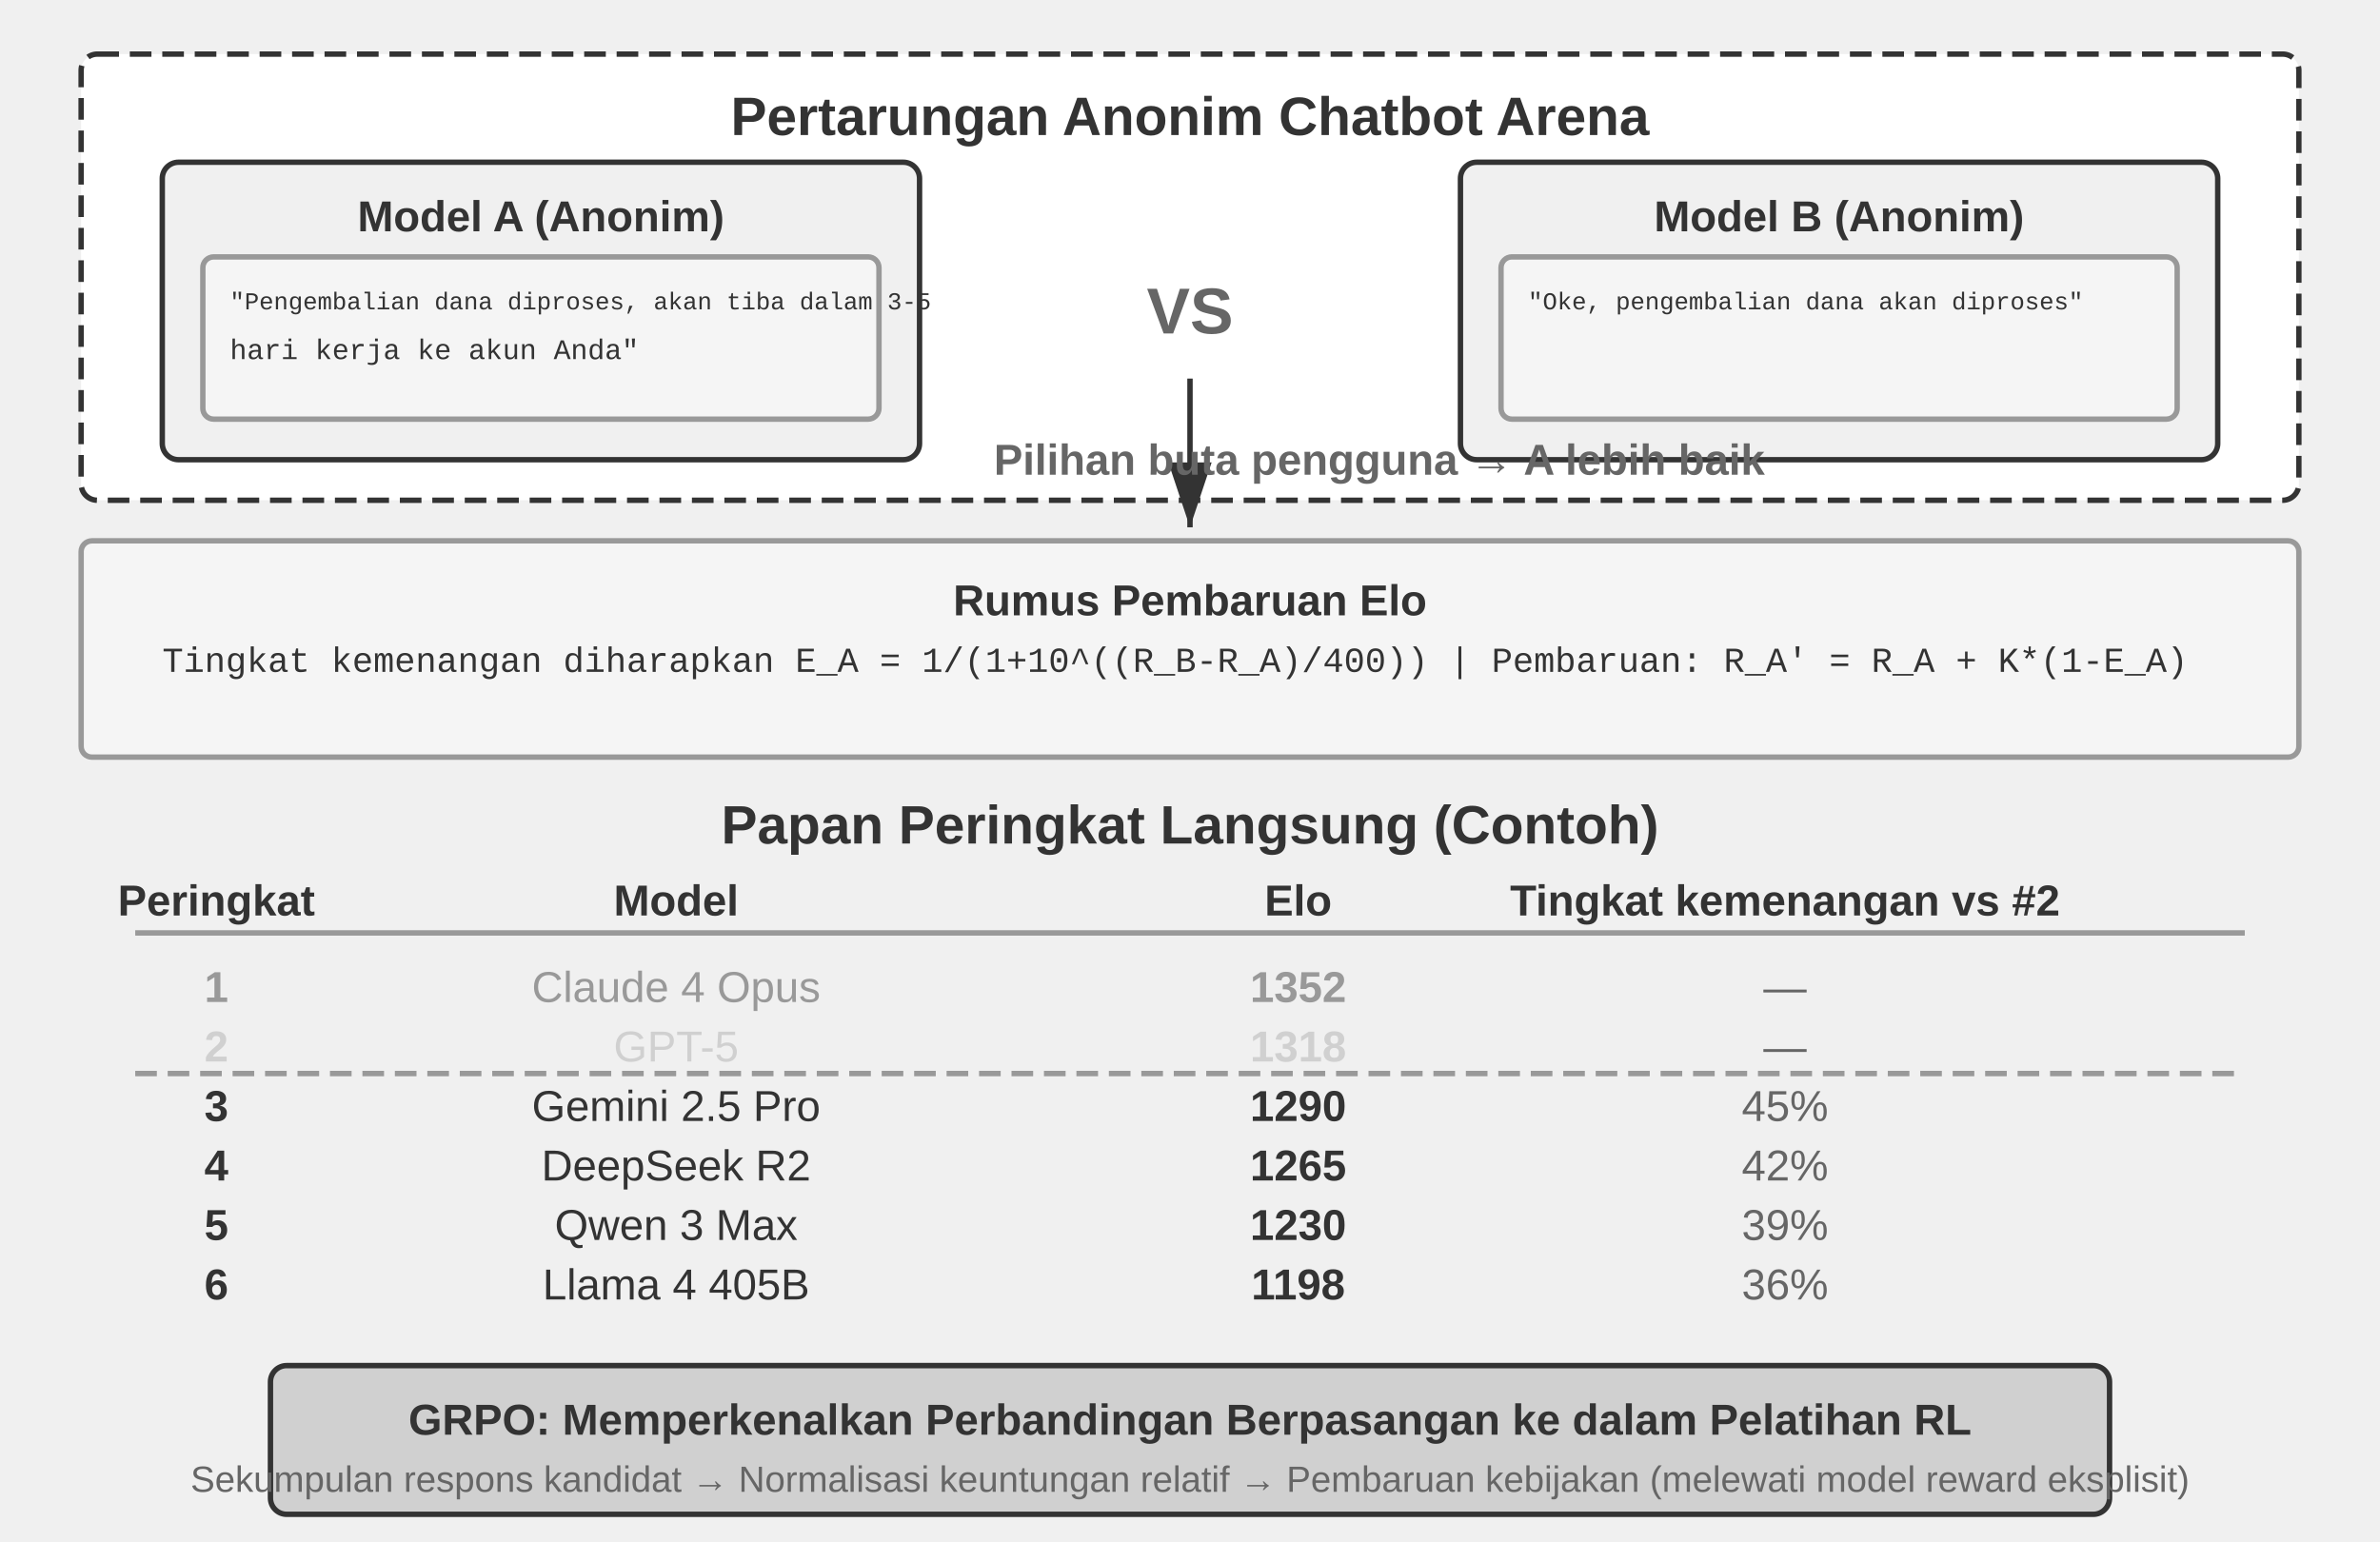
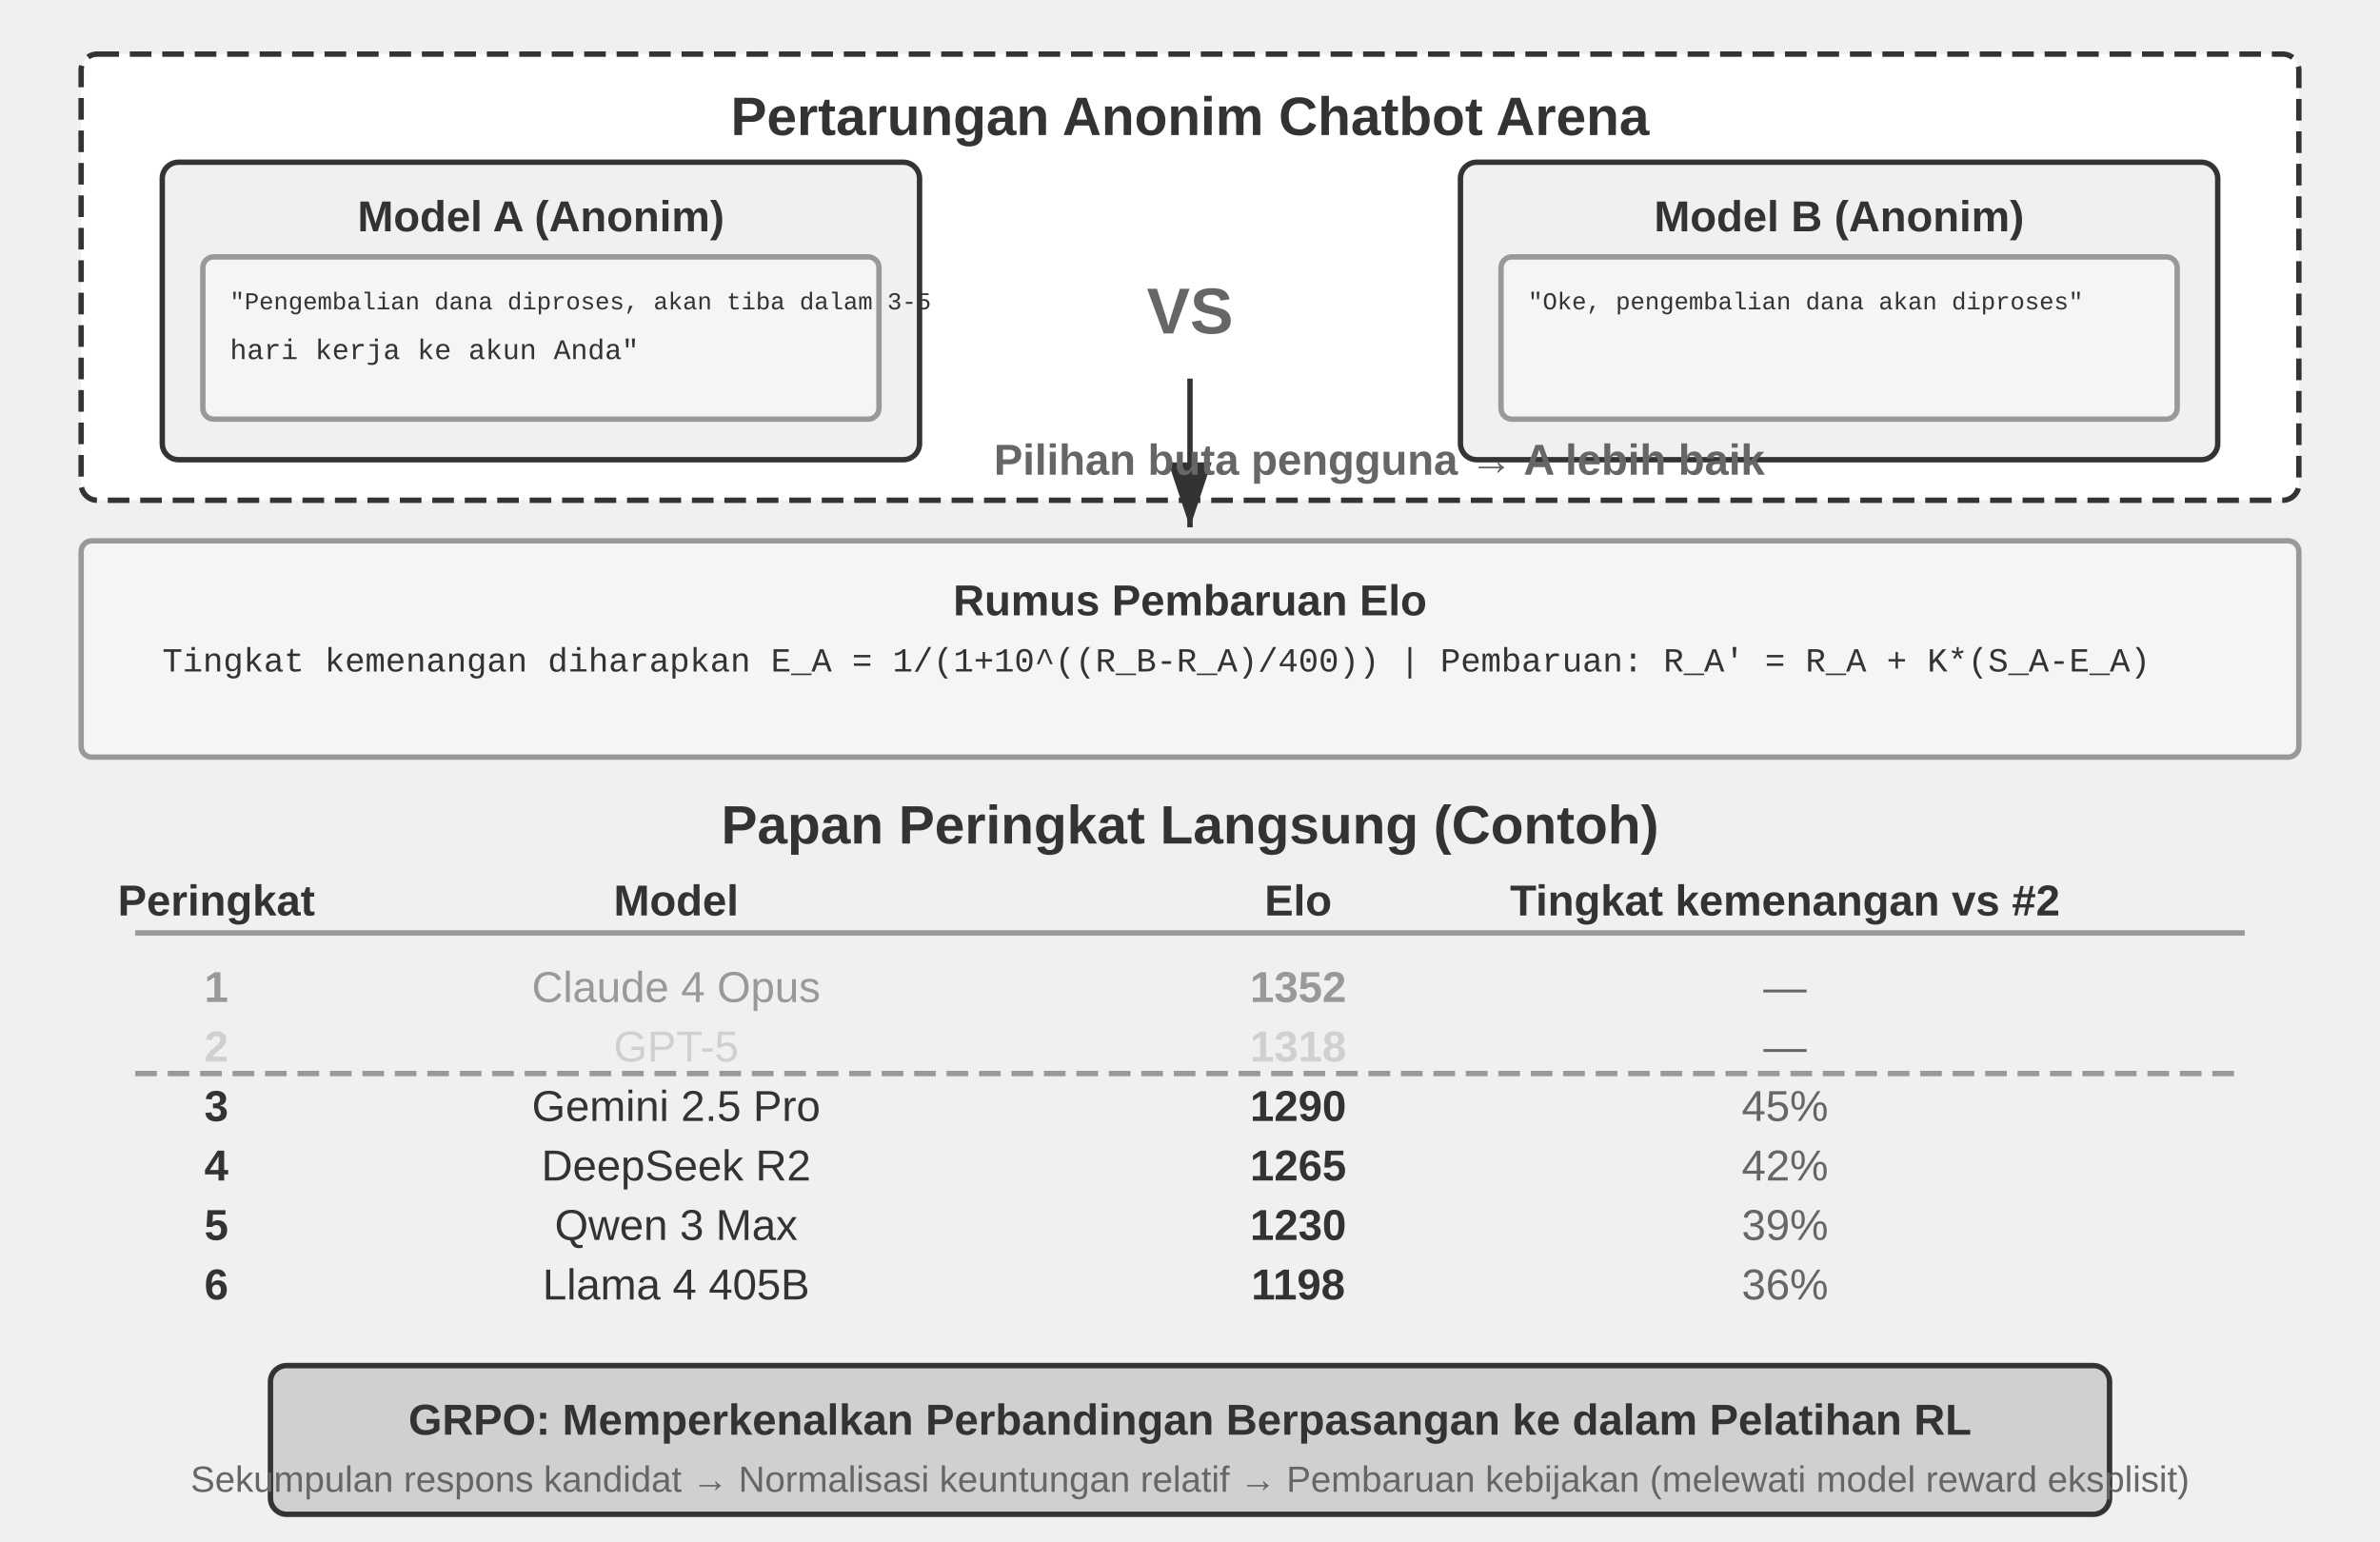
<svg xmlns="http://www.w3.org/2000/svg" viewBox="0 40 880 570" width="880" height="570" style="background:#ffffff">
  <defs>
    <marker id="ah" markerWidth="12" markerHeight="8" refX="12" refY="4" orient="auto">
      <polygon points="0 0, 12 4, 0 8" fill="#333333" />
    </marker>
    <marker id="ah-light" markerWidth="12" markerHeight="8" refX="12" refY="4" orient="auto">
      <polygon points="0 0, 12 4, 0 8" fill="#999999" />
    </marker>
  </defs>
  <rect x="30" y="60" width="820" height="165" rx="6" fill="#ffffff" stroke="#333333" stroke-width="2" stroke-dasharray="8,4" />
  <text x="440" y="83" font-family="Arial, 'Helvetica Neue', Helvetica, 'PingFang SC', 'Microsoft YaHei', sans-serif" font-size="20" fill="#333333" text-anchor="middle" dominant-baseline="central" font-weight="bold">Pertarungan Anonim Chatbot Arena</text>
  <rect x="60" y="100" width="280" height="110" rx="6" fill="#f0f0f0" stroke="#333333" stroke-width="2" />
  <text x="200" y="120" font-family="Arial, 'Helvetica Neue', Helvetica, 'PingFang SC', 'Microsoft YaHei', sans-serif" font-size="16" fill="#333333" text-anchor="middle" dominant-baseline="central" font-weight="bold">Model A (Anonim)</text>
  <rect x="75" y="135" width="250" height="60" rx="4" fill="#f5f5f5" stroke="#999999" stroke-width="2" />
  <text x="85" y="152" font-family="'Courier New', Courier, monospace" font-size="9" fill="#333333" text-anchor="start" dominant-baseline="central">"Pengembalian dana diproses, akan tiba dalam 3-5</text>
  <text x="85" y="170" font-family="'Courier New', Courier, monospace" font-size="10.5" fill="#333333" text-anchor="start" dominant-baseline="central"> hari kerja ke akun Anda"</text>
  <text x="440" y="155" font-family="Arial, 'Helvetica Neue', Helvetica, 'PingFang SC', 'Microsoft YaHei', sans-serif" font-size="24" fill="#666666" text-anchor="middle" dominant-baseline="central" font-weight="bold">VS</text>
  <rect x="540" y="100" width="280" height="110" rx="6" fill="#f0f0f0" stroke="#333333" stroke-width="2" />
  <text x="680" y="120" font-family="Arial, 'Helvetica Neue', Helvetica, 'PingFang SC', 'Microsoft YaHei', sans-serif" font-size="16" fill="#333333" text-anchor="middle" dominant-baseline="central" font-weight="bold">Model B (Anonim)</text>
  <rect x="555" y="135" width="250" height="60" rx="4" fill="#f5f5f5" stroke="#999999" stroke-width="2" />
  <text x="565" y="152" font-family="'Courier New', Courier, monospace" font-size="9" fill="#333333" text-anchor="start" dominant-baseline="central">"Oke, pengembalian dana akan diproses"</text>
  <text x="565" y="170" font-family="'Courier New', Courier, monospace" font-size="12" fill="#333333" text-anchor="start" dominant-baseline="central" />
  <line x1="440" y1="180" x2="440" y2="235" stroke="#333333" stroke-width="2" marker-end="url(#ah)" />
  <text x="510" y="210" font-family="Arial, 'Helvetica Neue', Helvetica, 'PingFang SC', 'Microsoft YaHei', sans-serif" font-size="16" fill="#666666" text-anchor="middle" dominant-baseline="central" font-weight="bold">Pilihan buta pengguna → A lebih baik</text>
  <rect x="30" y="240" width="820" height="80" rx="4" fill="#f5f5f5" stroke="#999999" stroke-width="2" />
  <text x="440" y="262" font-family="Arial, 'Helvetica Neue', Helvetica, 'PingFang SC', 'Microsoft YaHei', sans-serif" font-size="16" fill="#333333" text-anchor="middle" dominant-baseline="central" font-weight="bold">Rumus Pembaruan Elo</text>
-   <text x="60" y="285" font-family="'Courier New', Courier, monospace" font-size="13" fill="#333333" text-anchor="start" dominant-baseline="central">Tingkat kemenangan diharapkan E_A = 1/(1+10^((R_B-R_A)/400))   |   Pembaruan: R_A' = R_A + K*(1-E_A)</text>
+   <text x="60" y="285" font-family="'Courier New', Courier, monospace" font-size="12.5" fill="#333333" text-anchor="start" dominant-baseline="central">Tingkat kemenangan diharapkan E_A = 1/(1+10^((R_B-R_A)/400))   |   Pembaruan: R_A' = R_A + K*(S_A-E_A)</text>
  <text x="440" y="345" font-family="Arial, 'Helvetica Neue', Helvetica, 'PingFang SC', 'Microsoft YaHei', sans-serif" font-size="20" fill="#333333" text-anchor="middle" dominant-baseline="central" font-weight="bold">Papan Peringkat Langsung (Contoh)</text>
  <text x="80" y="373" font-family="Arial, 'Helvetica Neue', Helvetica, 'PingFang SC', 'Microsoft YaHei', sans-serif" font-size="16" fill="#333333" text-anchor="middle" dominant-baseline="central" font-weight="bold">Peringkat</text>
  <text x="250" y="373" font-family="Arial, 'Helvetica Neue', Helvetica, 'PingFang SC', 'Microsoft YaHei', sans-serif" font-size="16" fill="#333333" text-anchor="middle" dominant-baseline="central" font-weight="bold">Model</text>
  <text x="480" y="373" font-family="Arial, 'Helvetica Neue', Helvetica, 'PingFang SC', 'Microsoft YaHei', sans-serif" font-size="16" fill="#333333" text-anchor="middle" dominant-baseline="central" font-weight="bold">Elo</text>
  <text x="660" y="373" font-family="Arial, 'Helvetica Neue', Helvetica, 'PingFang SC', 'Microsoft YaHei', sans-serif" font-size="16" fill="#333333" text-anchor="middle" dominant-baseline="central" font-weight="bold">Tingkat kemenangan vs #2</text>
  <line x1="50" y1="385" x2="830" y2="385" stroke="#999999" stroke-width="2" />
  <text x="80" y="405" font-family="Arial, 'Helvetica Neue', Helvetica, 'PingFang SC', 'Microsoft YaHei', sans-serif" font-size="16" fill="#999999" text-anchor="middle" dominant-baseline="central" font-weight="bold">1</text>
  <text x="250" y="405" font-family="Arial, 'Helvetica Neue', Helvetica, 'PingFang SC', 'Microsoft YaHei', sans-serif" font-size="16" fill="#999999" text-anchor="middle" dominant-baseline="central" font-weight="normal">Claude 4 Opus</text>
  <text x="480" y="405" font-family="Arial, 'Helvetica Neue', Helvetica, 'PingFang SC', 'Microsoft YaHei', sans-serif" font-size="16" fill="#999999" text-anchor="middle" dominant-baseline="central" font-weight="bold">1352</text>
  <text x="660" y="405" font-family="Arial, 'Helvetica Neue', Helvetica, 'PingFang SC', 'Microsoft YaHei', sans-serif" font-size="16" fill="#666666" text-anchor="middle" dominant-baseline="central" font-weight="normal">—</text>
  <text x="80" y="427" font-family="Arial, 'Helvetica Neue', Helvetica, 'PingFang SC', 'Microsoft YaHei', sans-serif" font-size="16" fill="#d0d0d0" text-anchor="middle" dominant-baseline="central" font-weight="bold">2</text>
  <text x="250" y="427" font-family="Arial, 'Helvetica Neue', Helvetica, 'PingFang SC', 'Microsoft YaHei', sans-serif" font-size="16" fill="#d0d0d0" text-anchor="middle" dominant-baseline="central" font-weight="normal">GPT-5</text>
  <text x="480" y="427" font-family="Arial, 'Helvetica Neue', Helvetica, 'PingFang SC', 'Microsoft YaHei', sans-serif" font-size="16" fill="#d0d0d0" text-anchor="middle" dominant-baseline="central" font-weight="bold">1318</text>
  <text x="660" y="427" font-family="Arial, 'Helvetica Neue', Helvetica, 'PingFang SC', 'Microsoft YaHei', sans-serif" font-size="16" fill="#666666" text-anchor="middle" dominant-baseline="central" font-weight="normal">—</text>
  <text x="80" y="449" font-family="Arial, 'Helvetica Neue', Helvetica, 'PingFang SC', 'Microsoft YaHei', sans-serif" font-size="16" fill="#333333" text-anchor="middle" dominant-baseline="central" font-weight="bold">3</text>
  <text x="250" y="449" font-family="Arial, 'Helvetica Neue', Helvetica, 'PingFang SC', 'Microsoft YaHei', sans-serif" font-size="16" fill="#333333" text-anchor="middle" dominant-baseline="central" font-weight="normal">Gemini 2.5 Pro</text>
  <text x="480" y="449" font-family="Arial, 'Helvetica Neue', Helvetica, 'PingFang SC', 'Microsoft YaHei', sans-serif" font-size="16" fill="#333333" text-anchor="middle" dominant-baseline="central" font-weight="bold">1290</text>
  <text x="660" y="449" font-family="Arial, 'Helvetica Neue', Helvetica, 'PingFang SC', 'Microsoft YaHei', sans-serif" font-size="16" fill="#666666" text-anchor="middle" dominant-baseline="central" font-weight="normal">45%</text>
  <text x="80" y="471" font-family="Arial, 'Helvetica Neue', Helvetica, 'PingFang SC', 'Microsoft YaHei', sans-serif" font-size="16" fill="#333333" text-anchor="middle" dominant-baseline="central" font-weight="bold">4</text>
  <text x="250" y="471" font-family="Arial, 'Helvetica Neue', Helvetica, 'PingFang SC', 'Microsoft YaHei', sans-serif" font-size="16" fill="#333333" text-anchor="middle" dominant-baseline="central" font-weight="normal">DeepSeek R2</text>
  <text x="480" y="471" font-family="Arial, 'Helvetica Neue', Helvetica, 'PingFang SC', 'Microsoft YaHei', sans-serif" font-size="16" fill="#333333" text-anchor="middle" dominant-baseline="central" font-weight="bold">1265</text>
  <text x="660" y="471" font-family="Arial, 'Helvetica Neue', Helvetica, 'PingFang SC', 'Microsoft YaHei', sans-serif" font-size="16" fill="#666666" text-anchor="middle" dominant-baseline="central" font-weight="normal">42%</text>
  <text x="80" y="493" font-family="Arial, 'Helvetica Neue', Helvetica, 'PingFang SC', 'Microsoft YaHei', sans-serif" font-size="16" fill="#333333" text-anchor="middle" dominant-baseline="central" font-weight="bold">5</text>
  <text x="250" y="493" font-family="Arial, 'Helvetica Neue', Helvetica, 'PingFang SC', 'Microsoft YaHei', sans-serif" font-size="16" fill="#333333" text-anchor="middle" dominant-baseline="central" font-weight="normal">Qwen 3 Max</text>
  <text x="480" y="493" font-family="Arial, 'Helvetica Neue', Helvetica, 'PingFang SC', 'Microsoft YaHei', sans-serif" font-size="16" fill="#333333" text-anchor="middle" dominant-baseline="central" font-weight="bold">1230</text>
  <text x="660" y="493" font-family="Arial, 'Helvetica Neue', Helvetica, 'PingFang SC', 'Microsoft YaHei', sans-serif" font-size="16" fill="#666666" text-anchor="middle" dominant-baseline="central" font-weight="normal">39%</text>
  <text x="80" y="515" font-family="Arial, 'Helvetica Neue', Helvetica, 'PingFang SC', 'Microsoft YaHei', sans-serif" font-size="16" fill="#333333" text-anchor="middle" dominant-baseline="central" font-weight="bold">6</text>
  <text x="250" y="515" font-family="Arial, 'Helvetica Neue', Helvetica, 'PingFang SC', 'Microsoft YaHei', sans-serif" font-size="16" fill="#333333" text-anchor="middle" dominant-baseline="central" font-weight="normal">Llama 4 405B</text>
  <text x="480" y="515" font-family="Arial, 'Helvetica Neue', Helvetica, 'PingFang SC', 'Microsoft YaHei', sans-serif" font-size="16" fill="#333333" text-anchor="middle" dominant-baseline="central" font-weight="bold">1198</text>
  <text x="660" y="515" font-family="Arial, 'Helvetica Neue', Helvetica, 'PingFang SC', 'Microsoft YaHei', sans-serif" font-size="16" fill="#666666" text-anchor="middle" dominant-baseline="central" font-weight="normal">36%</text>
  <line x1="50" y1="437" x2="830" y2="437" stroke="#999999" stroke-width="2" stroke-dasharray="8,4" />
  <rect x="100" y="545" width="680" height="55" rx="6" fill="#d0d0d0" stroke="#333333" stroke-width="2" />
  <text x="440" y="565" font-family="Arial, 'Helvetica Neue', Helvetica, 'PingFang SC', 'Microsoft YaHei', sans-serif" font-size="16" fill="#333333" text-anchor="middle" dominant-baseline="central" font-weight="bold">GRPO: Memperkenalkan Perbandingan Berpasangan ke dalam Pelatihan RL</text>
  <text x="440" y="587" font-family="Arial, 'Helvetica Neue', Helvetica, 'PingFang SC', 'Microsoft YaHei', sans-serif" font-size="13.5" fill="#666666" text-anchor="middle" dominant-baseline="central" font-weight="normal">Sekumpulan respons kandidat → Normalisasi keuntungan relatif → Pembaruan kebijakan (melewati model reward eksplisit)</text>
</svg>
